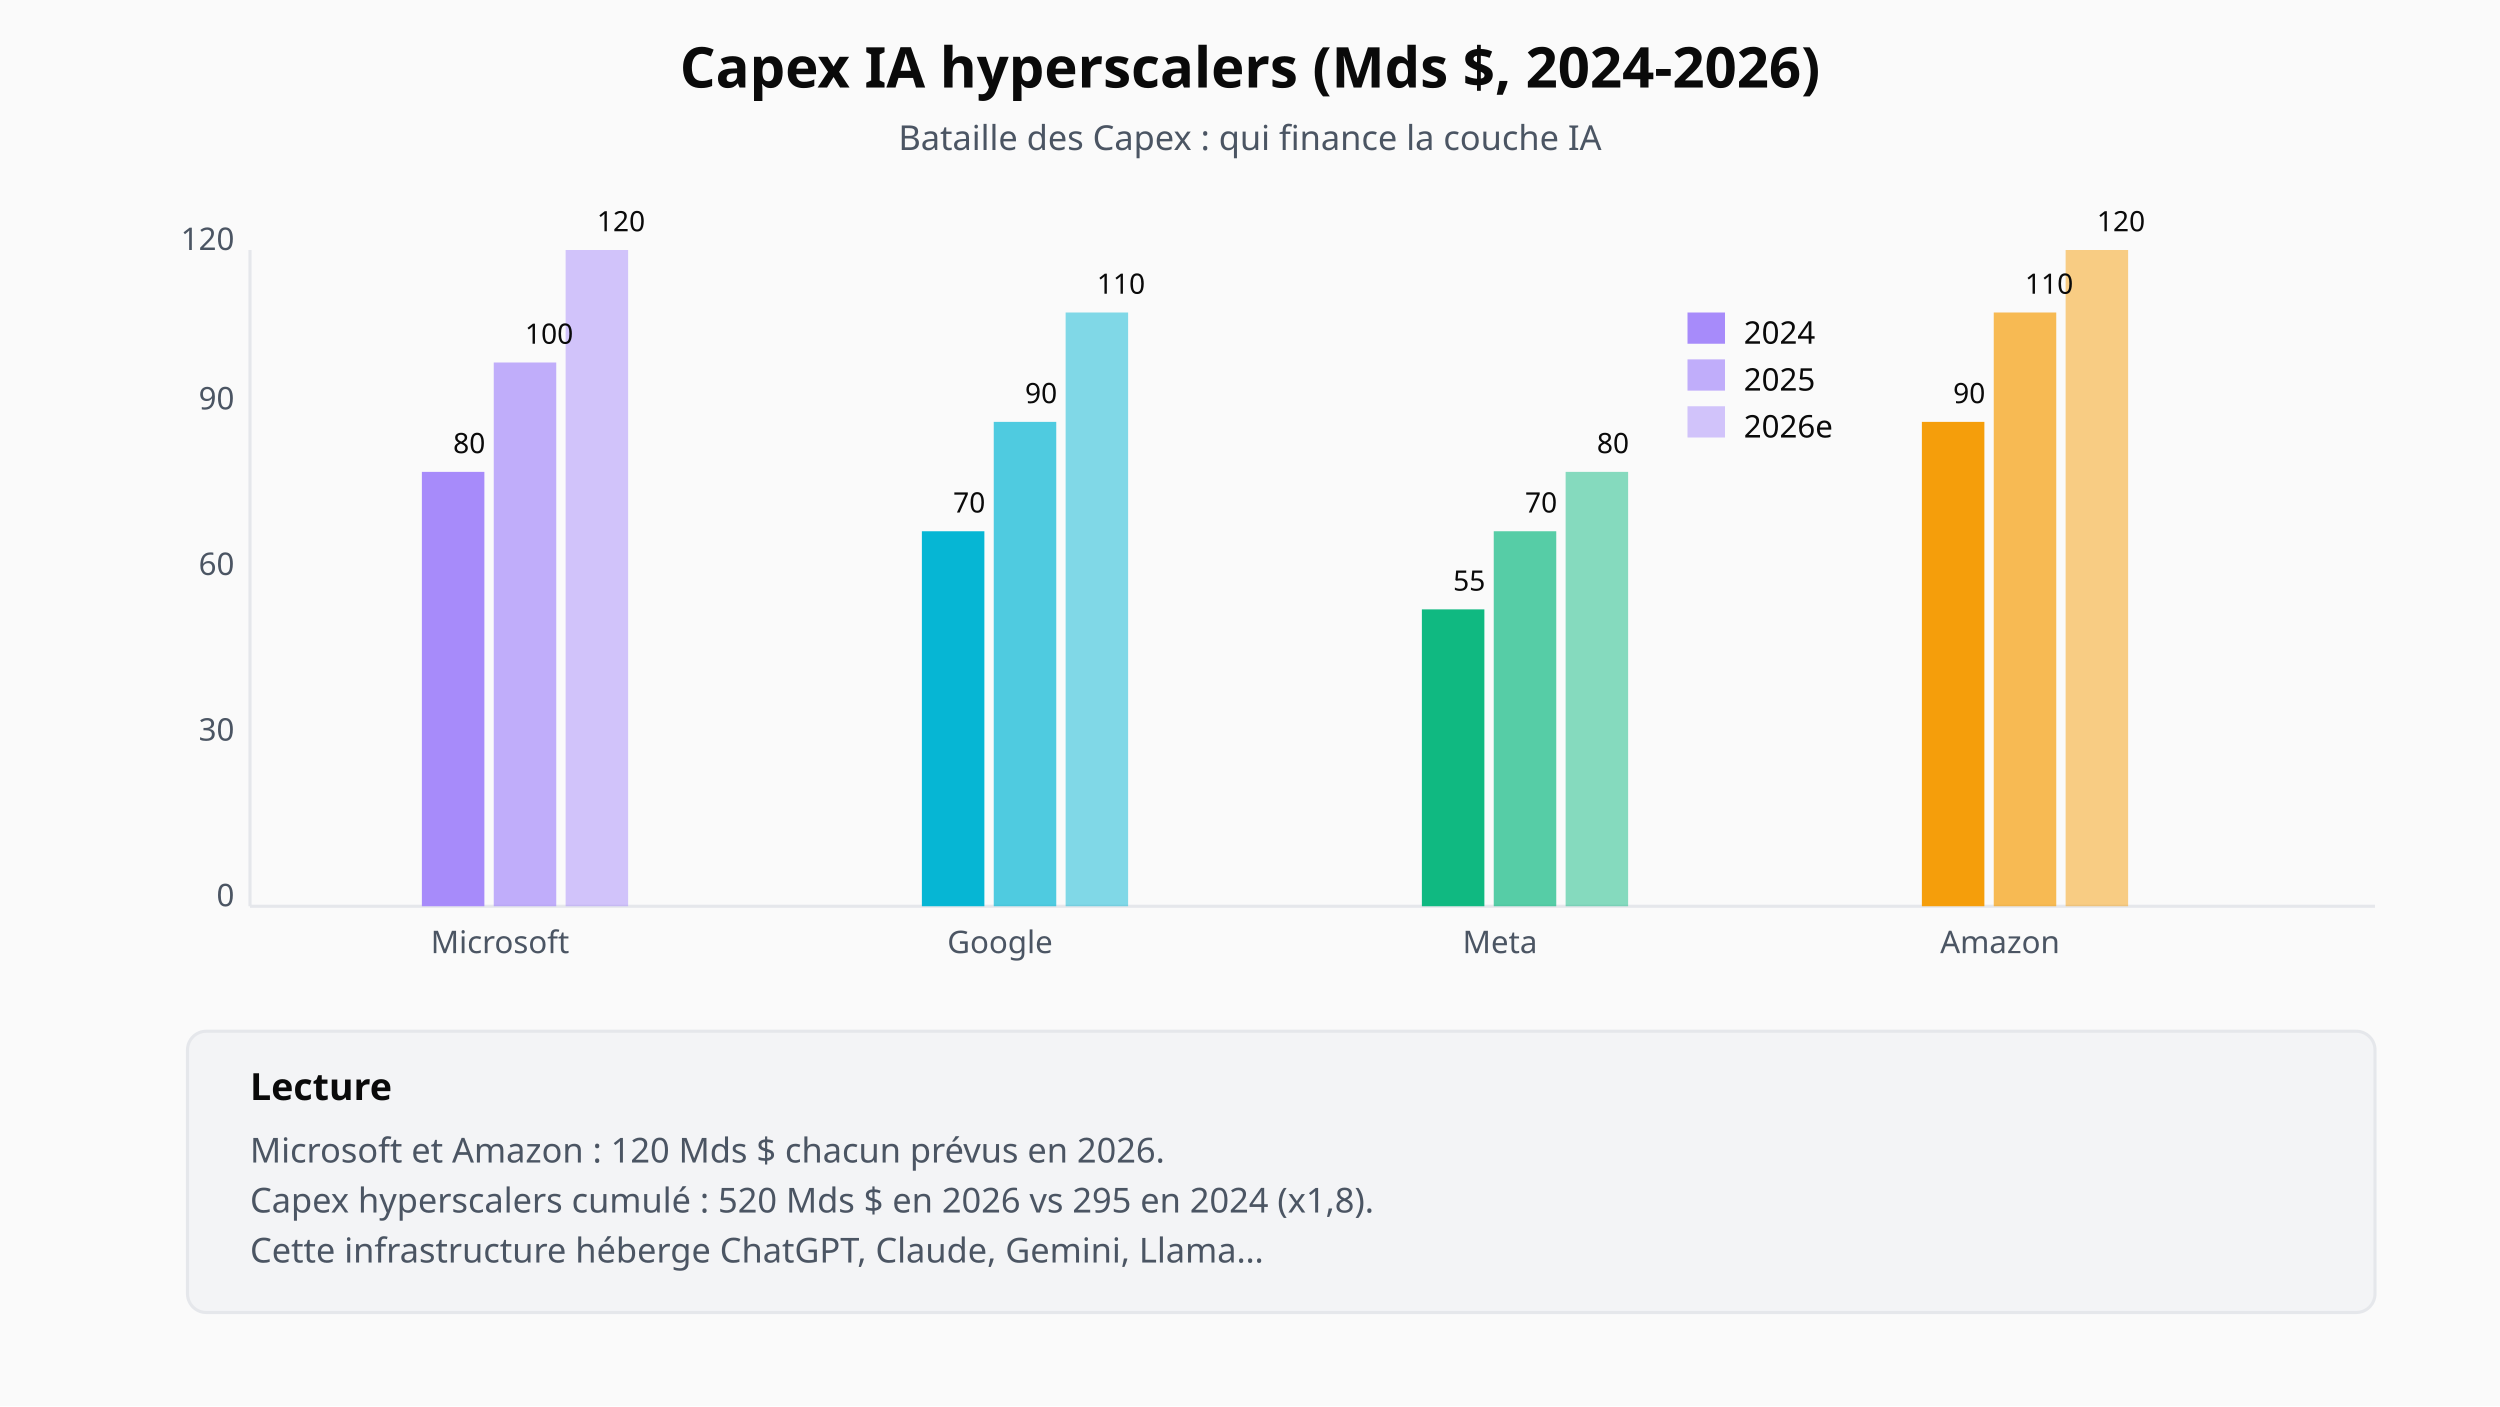
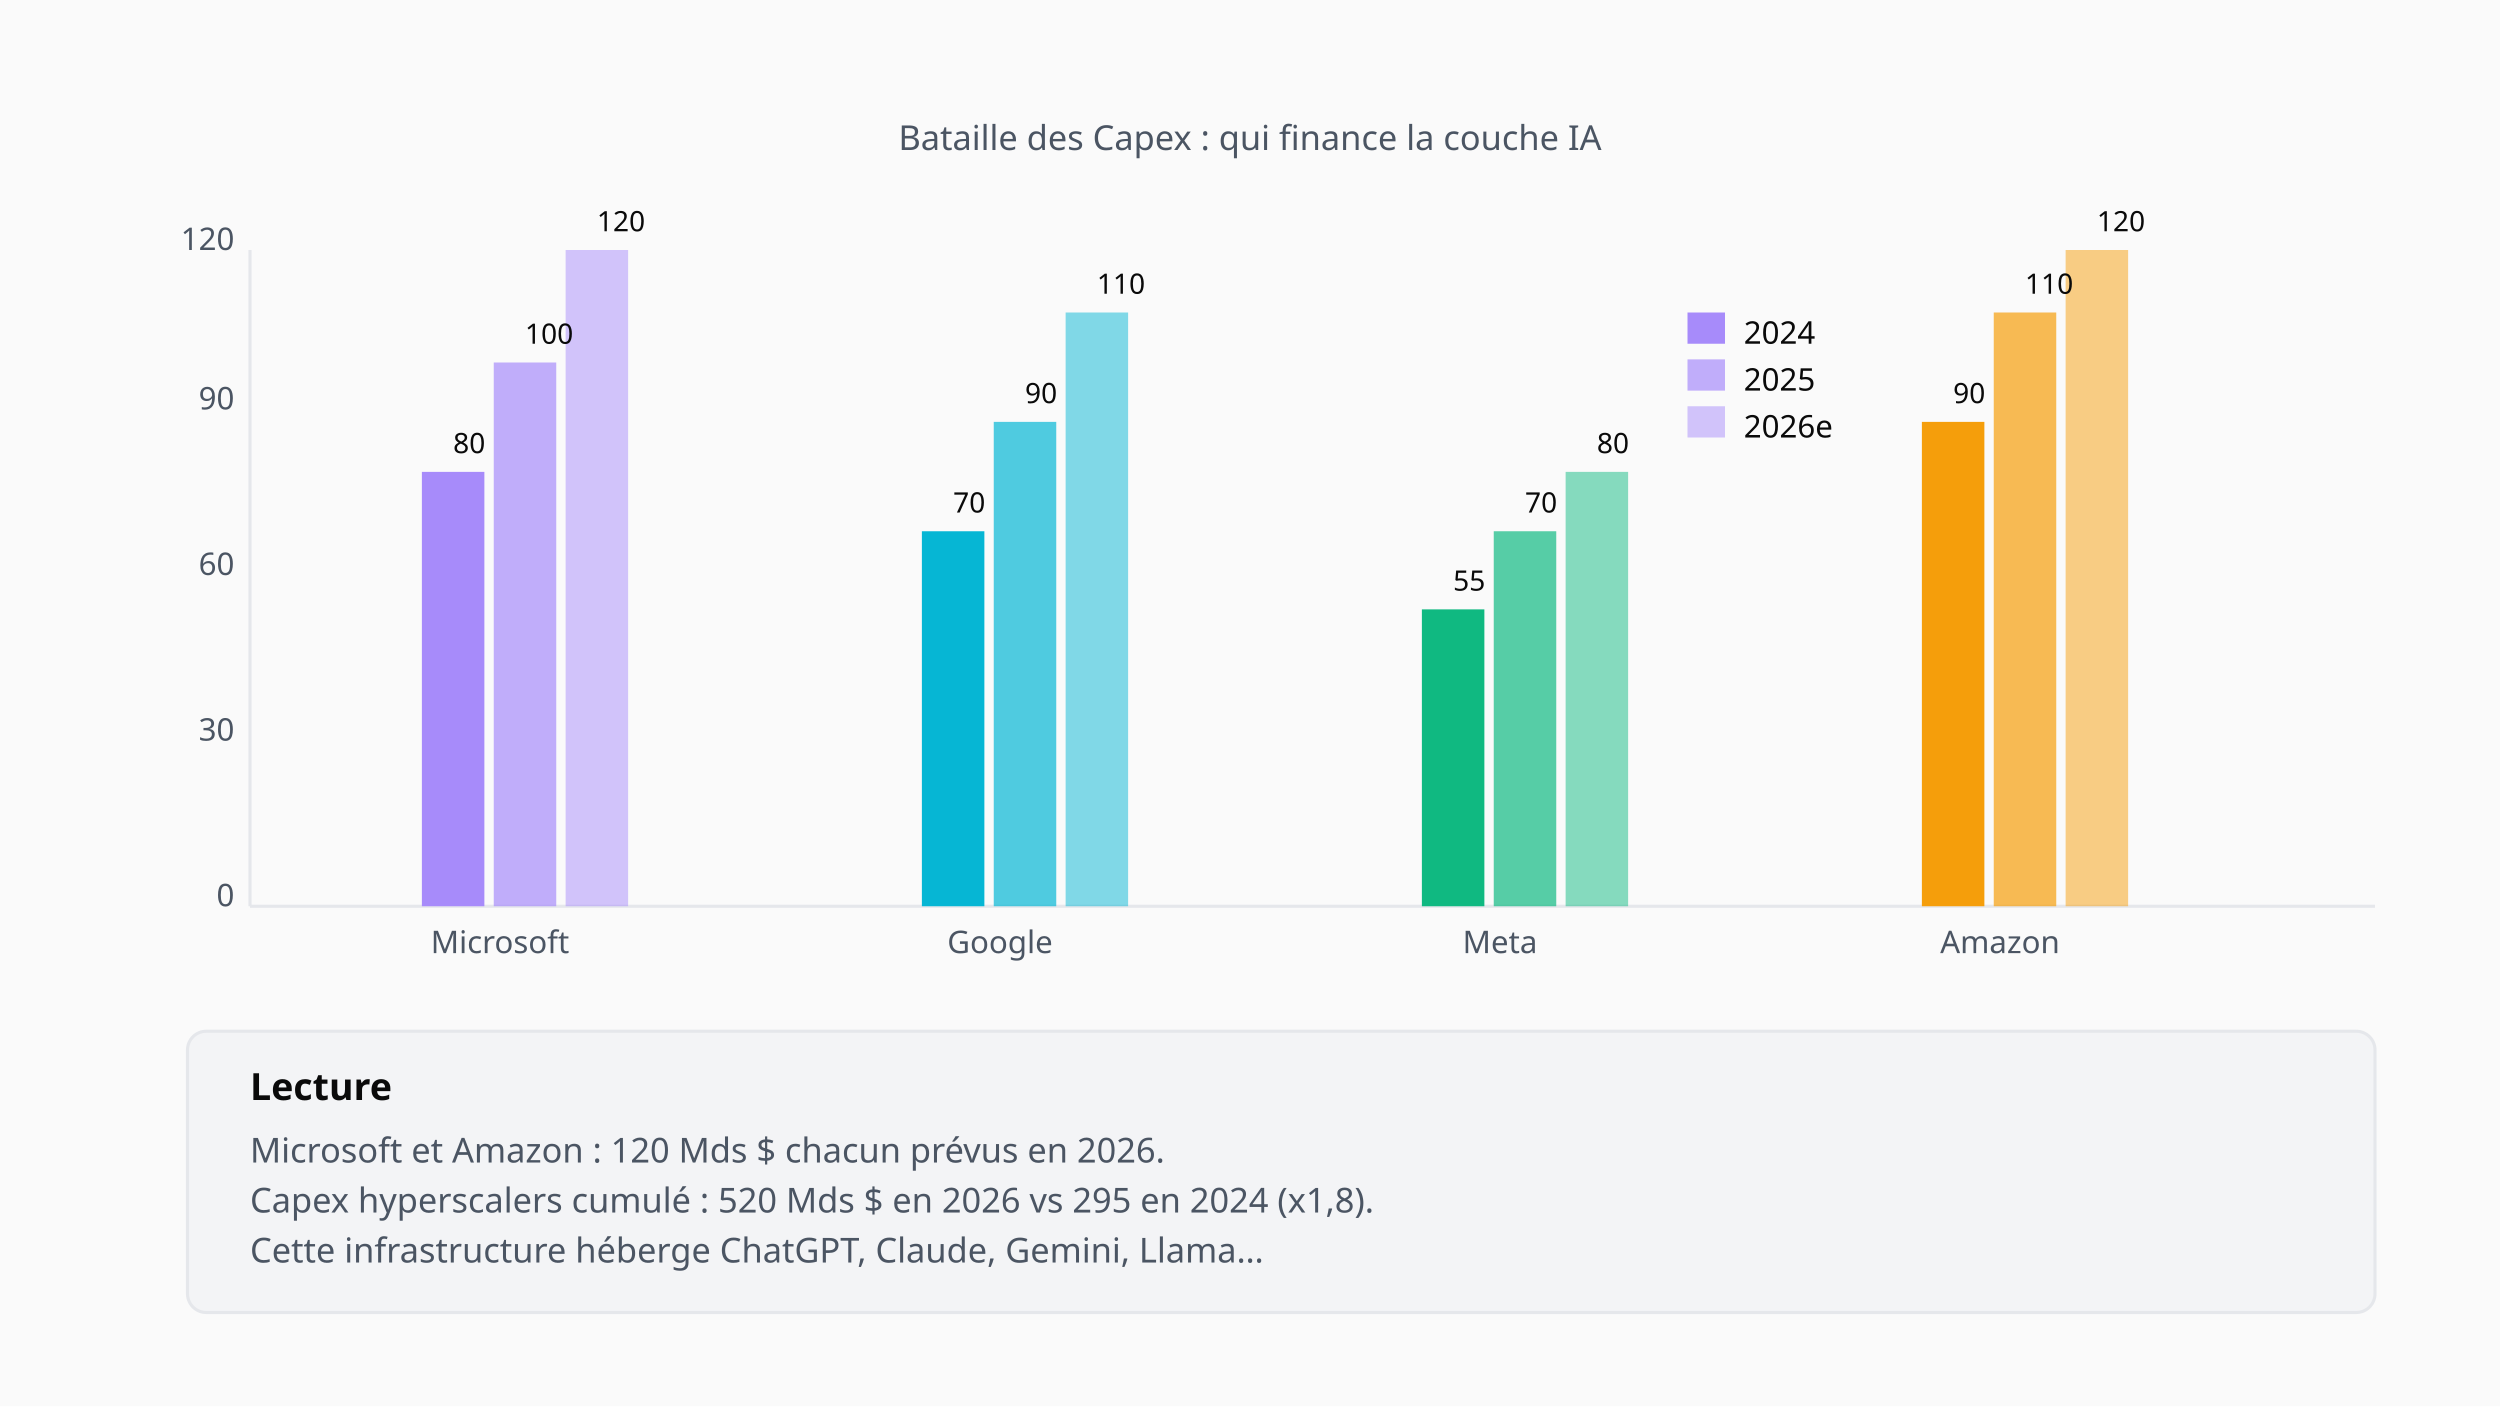
<svg xmlns="http://www.w3.org/2000/svg" viewBox="0 0 800 450" font-family="ui-sans-serif, system-ui">
  <rect width="800" height="450" fill="#fafafa" />
-   <text x="400" y="28" text-anchor="middle" fill="#0a0a0a" font-size="18" font-weight="bold">Capex IA hyperscalers (Mds $, 2024-2026)</text>
  <text x="400" y="48" text-anchor="middle" fill="#4b5563" font-size="11">Bataille des Capex : qui finance la couche IA</text>
  <line x1="80" y1="290" x2="760" y2="290" stroke="#e5e7eb" stroke-width="1" />
  <line x1="80" y1="80" x2="80" y2="290" stroke="#e5e7eb" stroke-width="1" />
  <text x="75" y="290" text-anchor="end" fill="#4b5563" font-size="10">0</text>
  <text x="75" y="237" text-anchor="end" fill="#4b5563" font-size="10">30</text>
  <text x="75" y="184" text-anchor="end" fill="#4b5563" font-size="10">60</text>
  <text x="75" y="131" text-anchor="end" fill="#4b5563" font-size="10">90</text>
  <text x="75" y="80" text-anchor="end" fill="#4b5563" font-size="10">120</text>
  <text x="160" y="305" text-anchor="middle" fill="#4b5563" font-size="10">Microsoft</text>
  <text x="320" y="305" text-anchor="middle" fill="#4b5563" font-size="10">Google</text>
  <text x="480" y="305" text-anchor="middle" fill="#4b5563" font-size="10">Meta</text>
  <text x="640" y="305" text-anchor="middle" fill="#4b5563" font-size="10">Amazon</text>
  <rect x="135" y="151" width="20" height="139" fill="#a78bfa" />
  <rect x="158" y="116" width="20" height="174" fill="#a78bfa" opacity="0.7" />
  <rect x="181" y="80" width="20" height="210" fill="#a78bfa" opacity="0.5" />
  <rect x="295" y="170" width="20" height="120" fill="#06b6d4" />
  <rect x="318" y="135" width="20" height="155" fill="#06b6d4" opacity="0.7" />
  <rect x="341" y="100" width="20" height="190" fill="#06b6d4" opacity="0.5" />
  <rect x="455" y="195" width="20" height="95" fill="#10b981" />
  <rect x="478" y="170" width="20" height="120" fill="#10b981" opacity="0.7" />
  <rect x="501" y="151" width="20" height="139" fill="#10b981" opacity="0.5" />
  <rect x="615" y="135" width="20" height="155" fill="#f59e0b" />
  <rect x="638" y="100" width="20" height="190" fill="#f59e0b" opacity="0.7" />
  <rect x="661" y="80" width="20" height="210" fill="#f59e0b" opacity="0.5" />
  <text x="145" y="145" fill="#0a0a0a" font-size="9">80</text>
  <text x="168" y="110" fill="#0a0a0a" font-size="9">100</text>
  <text x="191" y="74" fill="#0a0a0a" font-size="9">120</text>
  <text x="305" y="164" fill="#0a0a0a" font-size="9">70</text>
  <text x="328" y="129" fill="#0a0a0a" font-size="9">90</text>
  <text x="351" y="94" fill="#0a0a0a" font-size="9">110</text>
  <text x="465" y="189" fill="#0a0a0a" font-size="9">55</text>
  <text x="488" y="164" fill="#0a0a0a" font-size="9">70</text>
  <text x="511" y="145" fill="#0a0a0a" font-size="9">80</text>
  <text x="625" y="129" fill="#0a0a0a" font-size="9">90</text>
  <text x="648" y="94" fill="#0a0a0a" font-size="9">110</text>
  <text x="671" y="74" fill="#0a0a0a" font-size="9">120</text>
  <rect x="540" y="100" width="12" height="10" fill="#a78bfa" />
  <text x="558" y="110" fill="#0a0a0a" font-size="10">2024</text>
  <rect x="540" y="115" width="12" height="10" fill="#a78bfa" opacity="0.7" />
  <text x="558" y="125" fill="#0a0a0a" font-size="10">2025</text>
  <rect x="540" y="130" width="12" height="10" fill="#a78bfa" opacity="0.5" />
  <text x="558" y="140" fill="#0a0a0a" font-size="10">2026e</text>
  <g transform="translate(0,330)">
    <rect x="60" y="0" width="700" height="90" fill="#f3f4f6" rx="6" stroke="#e5e7eb" />
    <text x="80" y="22" fill="#0a0a0a" font-size="12" font-weight="600">Lecture</text>
    <text x="80" y="42" fill="#4b5563" font-size="11">Microsoft et Amazon : 120 Mds $ chacun prévus en 2026.</text>
    <text x="80" y="58" fill="#4b5563" font-size="11">Capex hyperscalers cumulé : 520 Mds $ en 2026 vs 295 en 2024 (x1,8).</text>
    <text x="80" y="74" fill="#4b5563" font-size="11">Cette infrastructure héberge ChatGPT, Claude, Gemini, Llama…</text>
  </g>
</svg>
